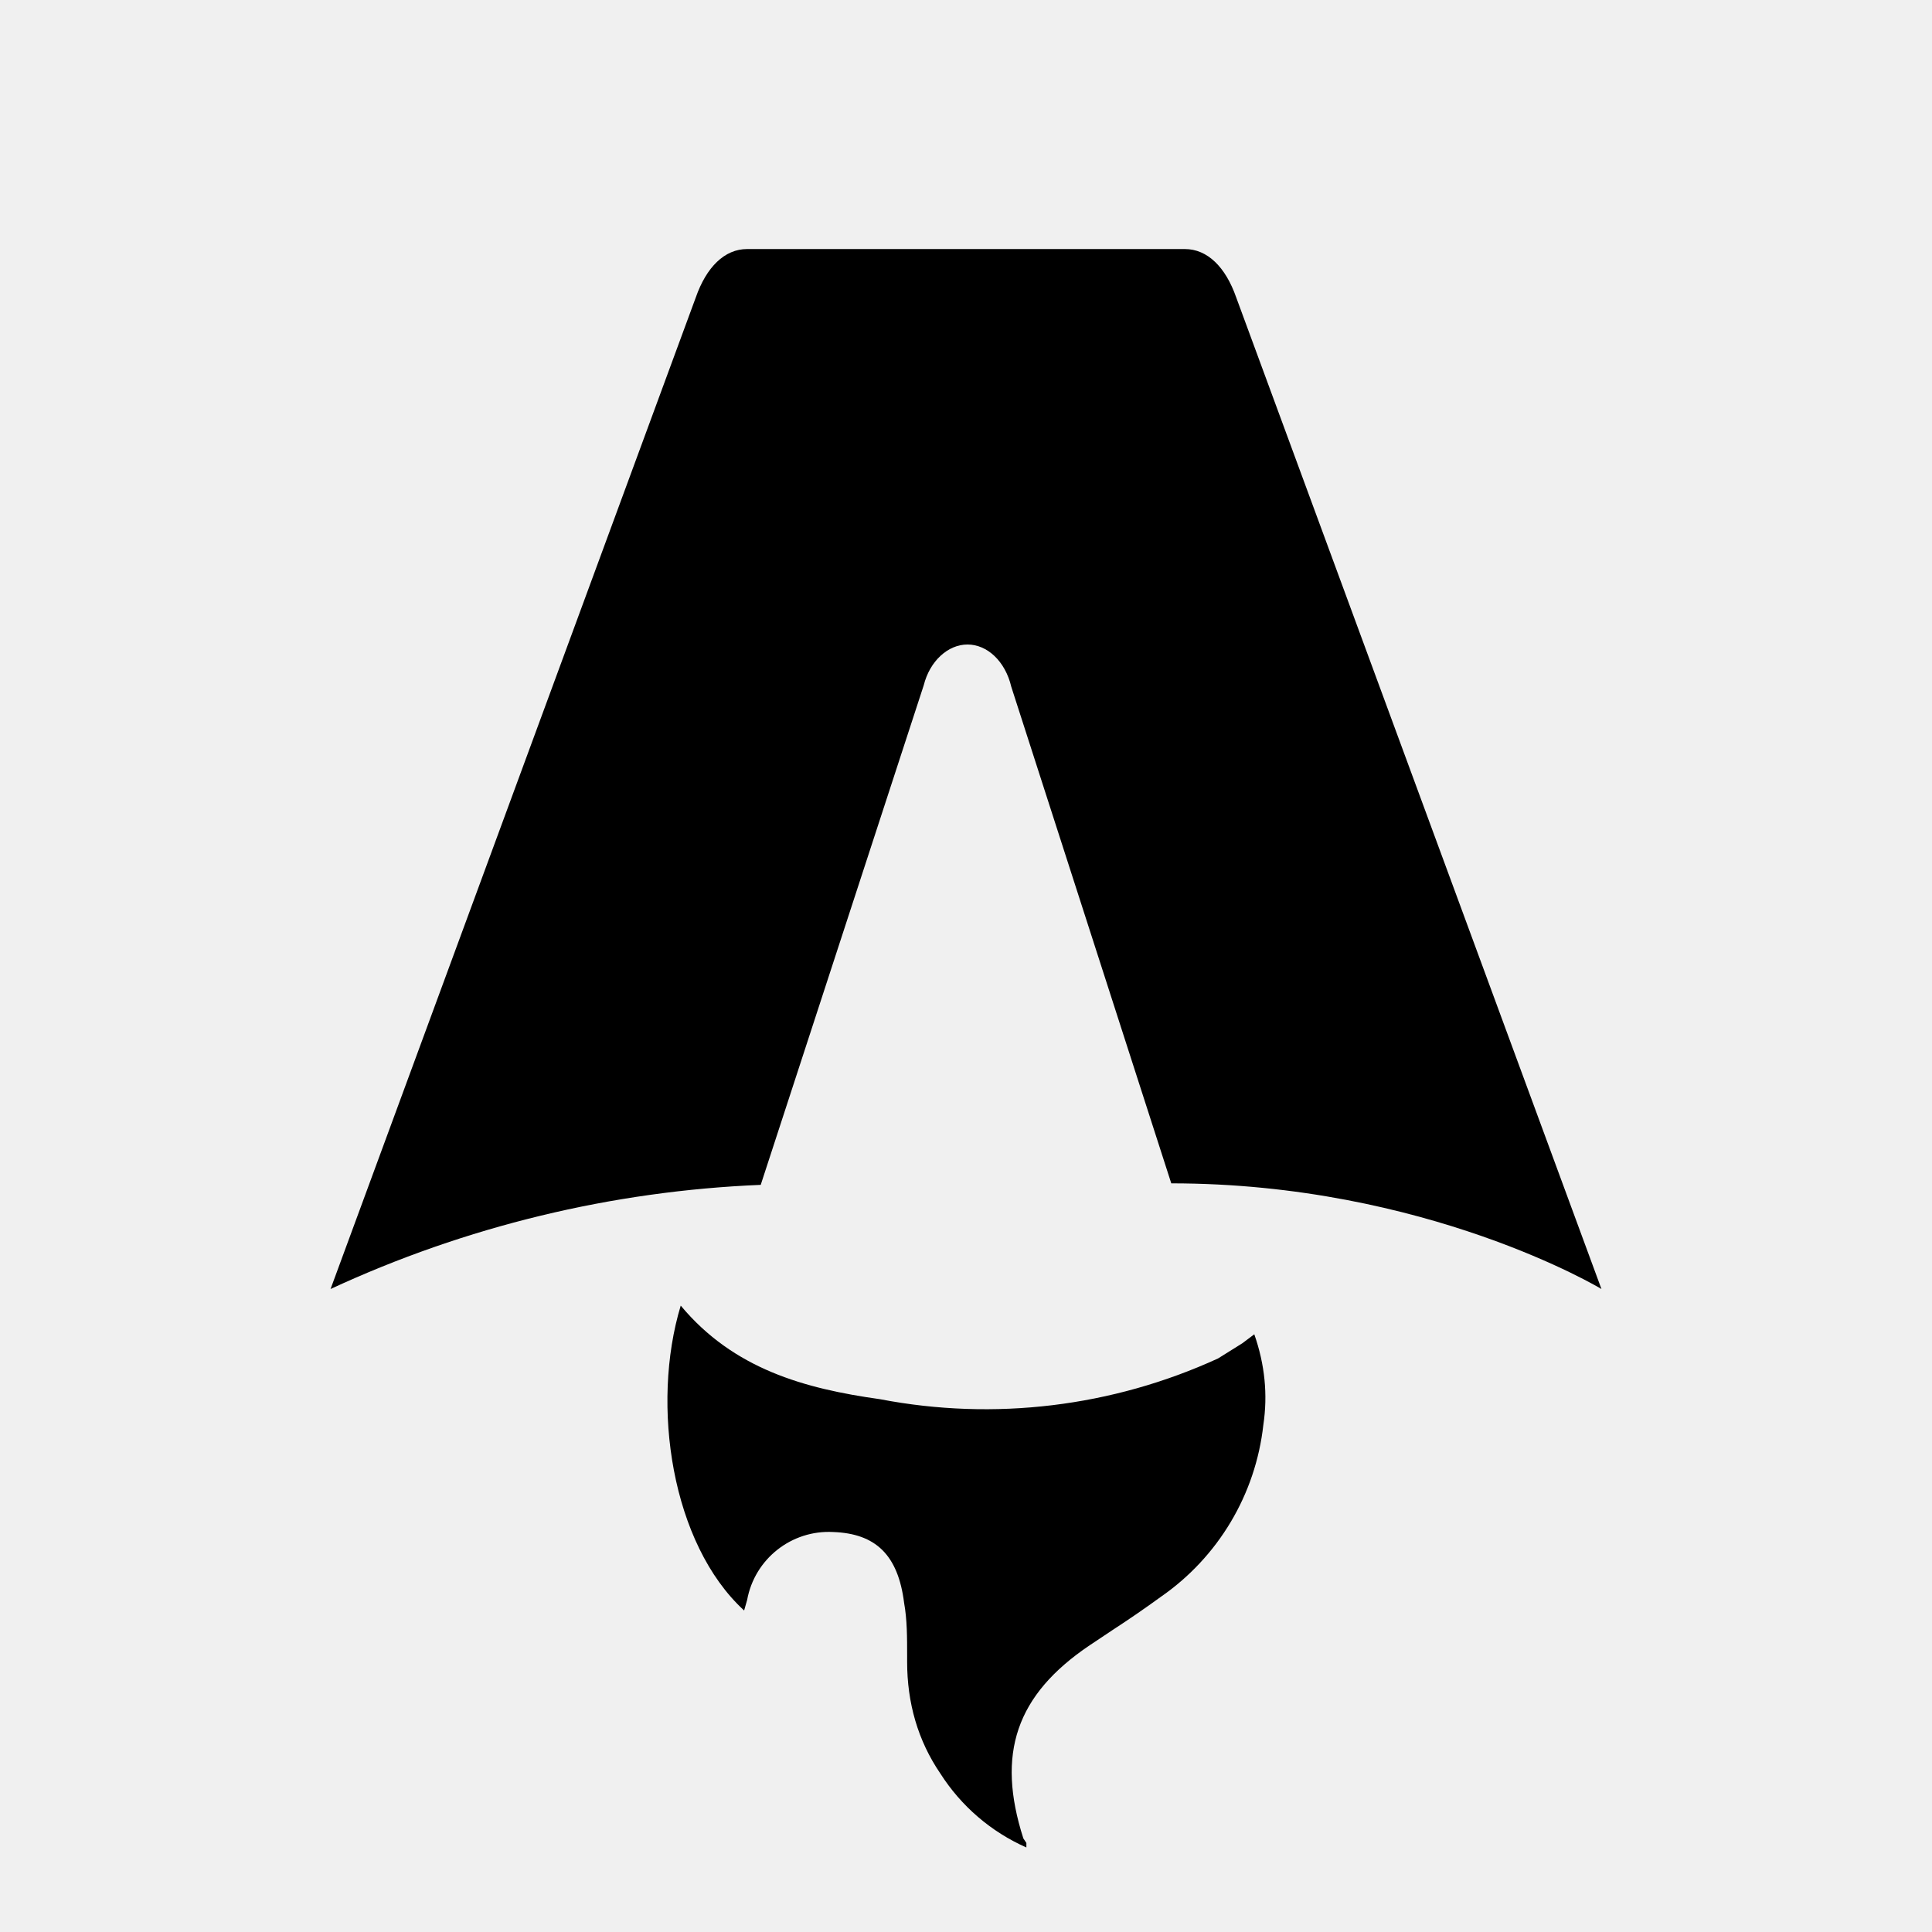
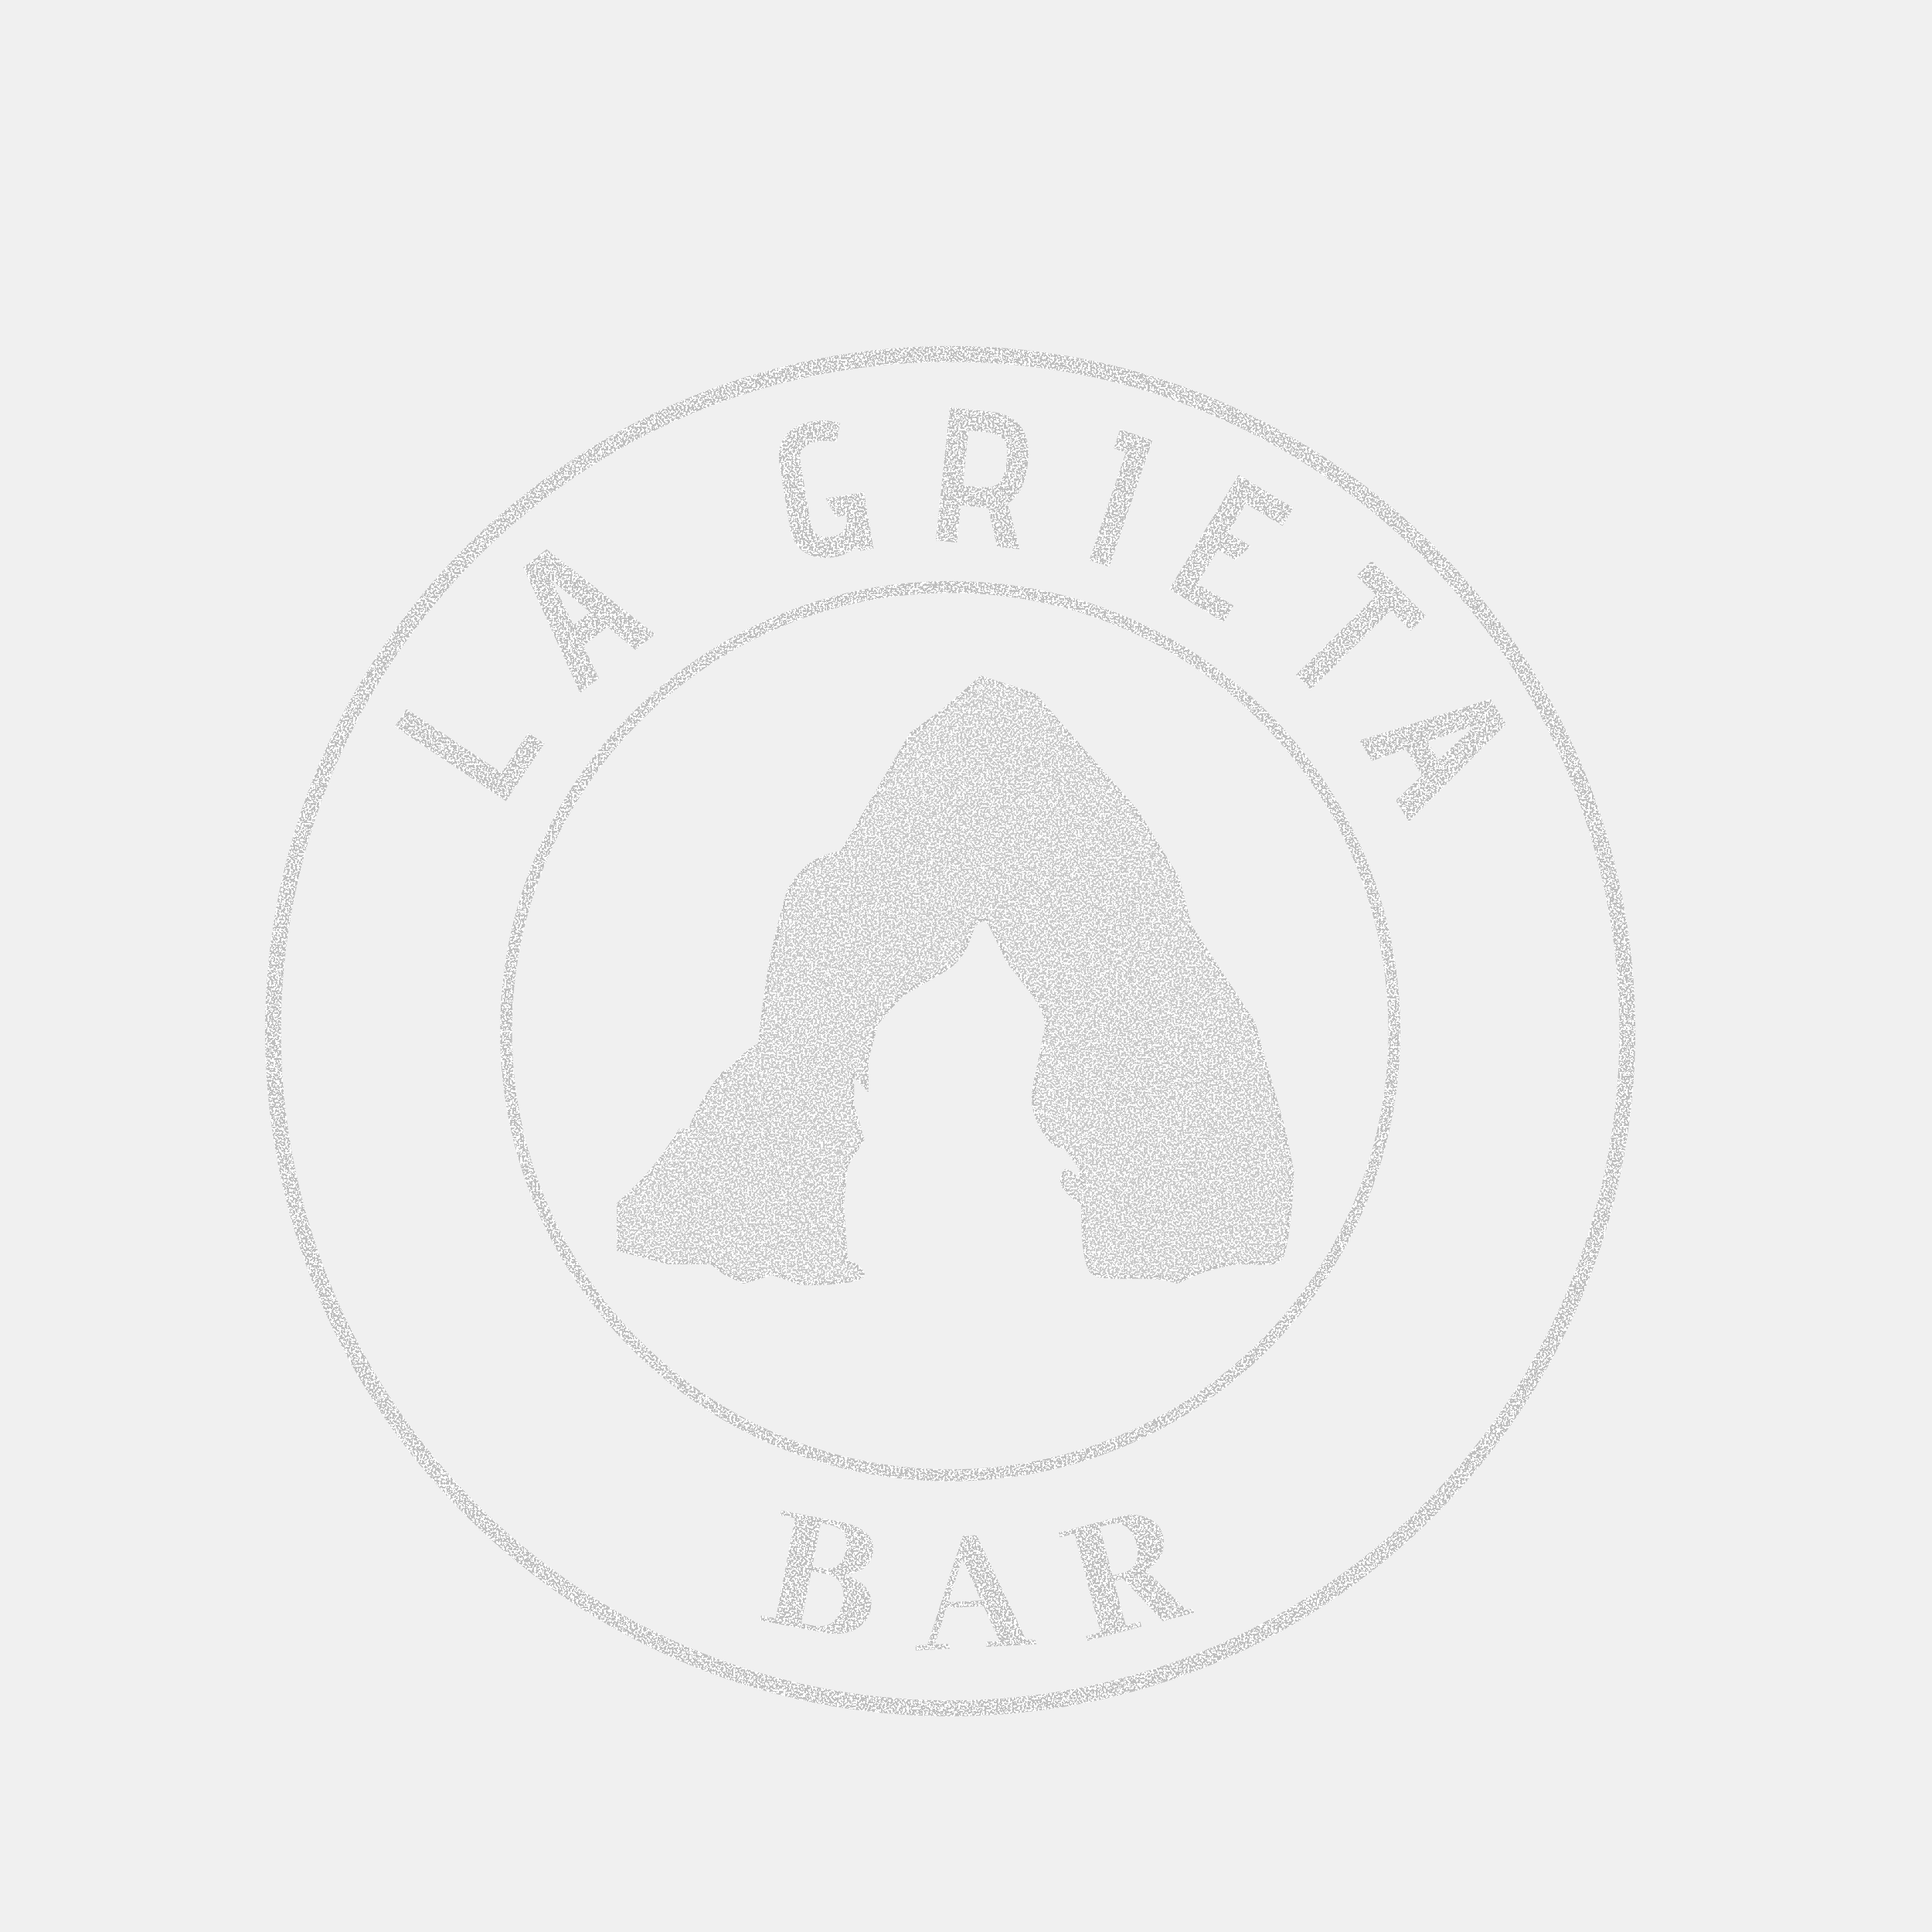
- <svg xmlns="http://www.w3.org/2000/svg" fill="none" viewBox="0 0 128 128">
-   <path d="M50.4 78.5a75.1 75.1 0 0 0-28.5 6.9l24.2-65.7c.7-2 1.9-3.2 3.4-3.2h29c1.5 0 2.7 1.2 3.4 3.2l24.2 65.7s-11.6-7-28.5-7L67 45.5c-.4-1.7-1.6-2.8-2.9-2.8-1.3 0-2.5 1.1-2.9 2.7L50.4 78.5Zm-1.1 28.2Zm-4.2-20.2c-2 6.6-.6 15.8 4.2 20.2a17.5 17.5 0 0 1 .2-.7 5.5 5.5 0 0 1 5.7-4.5c2.8.1 4.3 1.5 4.7 4.7.2 1.1.2 2.3.2 3.5v.4c0 2.7.7 5.2 2.2 7.4a13 13 0 0 0 5.7 4.9v-.3l-.2-.3c-1.8-5.6-.5-9.5 4.4-12.8l1.5-1a73 73 0 0 0 3.2-2.2 16 16 0 0 0 6.8-11.4c.3-2 .1-4-.6-6l-.8.6-1.6 1a37 37 0 0 1-22.4 2.7c-5-.7-9.7-2-13.2-6.2Z" />
-   <style>
-         path { fill: #000; }
-         @media (prefers-color-scheme: dark) {
-             path { fill: #FFF; }
-         }
-     </style>
+ <svg xmlns="http://www.w3.org/2000/svg" width="485" height="485" viewBox="0 0 485 485" fill="none">
+   <g filter="url(#filter0_n_1_16)">
+     <circle cx="238.538" cy="258.853" r="170" stroke="white" stroke-width="4" />
+   </g>
+   <g filter="url(#filter1_n_1_16)">
+     <path d="M219.102 390.044C218.983 390.657 218.755 391.266 218.416 391.869C217.234 393.869 215.177 395.047 212.244 395.405C212.963 395.639 213.642 395.913 214.281 396.227C217.805 397.925 219.238 400.477 218.581 403.883C218.286 405.417 217.553 406.74 216.384 407.851C214.033 409.976 210.756 410.633 206.552 409.822L190.811 406.787L191.05 405.544L194.732 406.254L199.578 381.123L195.896 380.413L196.136 379.171L211.048 382.046C212.736 382.372 214.204 382.846 215.453 383.468C218.436 384.998 219.652 387.19 219.102 390.044ZM208.231 382.792L206.022 382.366L203.945 393.136L206.523 393.633C207.075 393.74 207.609 393.779 208.123 393.751C210.389 393.551 211.801 392.009 212.357 389.125C213.001 385.621 211.625 383.51 208.231 382.792ZM207.471 395.153L203.697 394.425L201.176 407.497L204.26 408.091C204.659 408.168 205.064 408.215 205.475 408.23C208.754 408.385 210.797 406.376 211.601 402.203C211.779 401.282 211.807 400.397 211.684 399.546C211.33 397.09 209.926 395.626 207.471 395.153ZM260.176 412.771L247.63 413.413L247.565 412.149L250.889 411.979L246.918 403.171L237.602 403.648L234.691 412.809L237.313 412.674C237.5 412.665 237.673 412.671 237.83 412.695C238.239 412.736 238.463 413.132 238.501 413.881L229.887 414.322L229.823 413.058L232.819 412.904L241.697 385.555L245.162 385.378L257.583 411.636L258.988 411.564C259.175 411.555 259.347 411.562 259.505 411.585C259.914 411.627 260.137 412.022 260.176 412.771ZM246.284 401.795L241.566 391.241L238.091 402.215L246.284 401.795ZM286.555 408.333L272.959 411.923L272.636 410.7L276.261 409.742L269.727 384.997L266.102 385.954L265.778 384.73L280.916 380.733C283.333 380.095 285.539 380.127 287.534 380.828C289.888 381.661 291.359 383.196 291.95 385.432C292.125 386.096 292.206 386.77 292.192 387.452C292.145 390.212 290.651 392.449 287.71 394.163L297.801 404.103L298.39 403.948C298.541 403.908 298.696 403.883 298.855 403.873C299.363 403.836 299.704 404.15 299.88 404.815L291.915 406.967L281.871 396.286L279.65 396.873L282.606 408.067L286.232 407.11L286.555 408.333ZM278.52 382.675L276.072 383.321L279.291 395.513L282.101 394.771C283.008 394.532 283.749 394.094 284.324 393.457C285.632 392.045 285.943 390.04 285.257 387.441C285.033 386.595 284.712 385.807 284.293 385.078C282.922 382.822 280.997 382.021 278.52 382.675Z" fill="white" />
+   </g>
+   <g filter="url(#filter2_n_1_16)">
+     <path d="M127.005 201.103L99.093 182.398L102.059 177.972L125.904 193.952L132.611 183.943L136.678 186.669L127.005 201.103ZM164.465 159.227L159.474 163.13L152.521 157.354L146.433 162.114L150.36 170.255L145.633 173.95L131.367 142.454L137.228 137.872L164.465 159.227ZM143.995 156.892L148.117 153.669L138.469 145.615L143.995 156.892ZM210.025 110.922C209.488 110.817 208.941 110.747 208.383 110.71C207.857 110.669 207.336 110.658 206.821 110.68C206.305 110.701 205.811 110.751 205.337 110.831C204.359 110.994 203.496 111.269 202.749 111.653C202.034 112.032 201.506 112.559 201.164 113.232C200.823 113.906 200.745 114.795 200.929 115.9L203.497 131.239C203.661 132.217 203.969 132.993 204.422 133.566C204.901 134.102 205.514 134.47 206.261 134.669C207.003 134.837 207.895 134.834 208.936 134.66C209.567 134.554 210.135 134.361 210.64 134.082C211.14 133.772 211.55 133.411 211.871 133C212.186 132.558 212.396 132.069 212.501 131.532C212.632 130.959 212.647 130.372 212.547 129.772L212.476 129.346L209.777 129.798L207.288 125.104L216.899 123.496L219.284 137.746L215.638 138.356L215.18 137.07C214.717 137.602 214.147 138.07 213.468 138.476C212.785 138.85 212.104 139.142 211.425 139.353C210.752 139.595 210.194 139.754 209.753 139.828C207.954 140.129 206.246 140.106 204.631 139.76C203.047 139.409 201.687 138.647 200.55 137.475C199.413 136.302 198.664 134.643 198.305 132.497L195.738 117.158C195.368 114.949 195.459 113.068 196.01 111.516C196.588 109.927 197.56 108.661 198.927 107.718C200.321 106.739 202.059 106.075 204.142 105.726C204.931 105.594 205.699 105.53 206.446 105.535C207.225 105.534 207.982 105.602 208.719 105.739C209.482 105.838 210.205 105.993 210.889 106.203L210.025 110.922ZM248.833 103.339C250.074 103.469 251.297 103.775 252.501 104.255C253.706 104.736 254.772 105.459 255.7 106.425C256.628 107.391 257.313 108.686 257.754 110.309C258.198 111.9 258.296 113.873 258.049 116.228C257.852 118.106 257.506 119.71 257.013 121.042C256.551 122.377 255.969 123.474 255.267 124.334C254.597 125.197 253.852 125.858 253.032 126.319L255.969 137.873L250.336 137.282L248.03 127.531C247.835 127.543 247.643 127.539 247.452 127.519C247.261 127.499 247.07 127.479 246.879 127.459C246.688 127.439 246.497 127.419 246.306 127.399L241.198 126.862L240.215 136.219L234.917 135.662L238.426 102.246L248.833 103.339ZM244.875 122.181C246.116 122.311 247.191 122.343 248.099 122.278C249.006 122.212 249.772 121.971 250.395 121.554C251.021 121.105 251.512 120.416 251.867 119.488C252.253 118.564 252.532 117.29 252.702 115.667C252.859 114.171 252.84 112.978 252.644 112.089C252.483 111.171 252.138 110.475 251.608 110.001C251.082 109.496 250.38 109.132 249.502 108.911C248.625 108.69 247.565 108.515 246.324 108.385L243.173 108.054L241.725 121.85L244.875 122.181ZM279.575 112.557L281.195 107.784L289.286 110.53L278.487 142.348L273.442 140.635L282.59 113.681L279.575 112.557ZM293.513 147.897L310.933 119.166L324.683 127.503L321.946 132.018L312.752 126.443L308.372 133.667L313.995 137.076L310.109 140.614L305.759 137.976L300.582 146.514L309.694 152.039L307.181 156.184L293.513 147.897ZM349.161 153.266L329.04 173.128L325.331 169.37L345.451 149.508L340.528 144.521L344.32 140.778L357.943 154.579L354.151 158.322L349.161 153.266ZM353.673 206.314L350.383 200.899L356.934 194.672L352.921 188.068L344.376 191.013L341.261 185.886L374.213 175.412L378.076 181.77L353.673 206.314ZM358.394 186.259L361.11 190.731L370.241 182.094L358.394 186.259Z" fill="white" />
+   </g>
+   <g filter="url(#filter3_n_1_16)">
+     <circle cx="238.539" cy="258.854" r="111.5" stroke="white" stroke-width="3" />
+   </g>
+   <g filter="url(#filter4_n_1_16)">
+     <path d="M155.352 313.622L167.68 316.87H178.468L182.063 319.577L186.686 321.743L193.878 319.577L200.042 321.743C199.517 322.615 217.951 322.17 216.48 319.577C215.009 316.984 212.37 316.87 212.37 316.87L211.343 302.252L212.37 292.507L216.48 286.01L213.911 277.348V269.227L217.507 273.016V265.978L220.075 256.774L226.24 249.736L234.458 244.863C240.29 242.035 242.275 239.155 244.218 232.411C246.577 230.287 247.639 230.099 248.841 232.411L252.951 241.073L259.629 249.736C262.91 254.702 263.322 257.024 262.197 260.564C260.594 271.389 257.574 275.182 261.17 282.22C264.765 289.258 267.334 287.634 267.334 287.634L271.957 294.131C271.957 294.131 270.193 293.697 271.957 296.838C273.721 299.979 268.03 292.771 267.334 294.131C265.907 296.532 266.085 298.111 271.957 302.252C271.957 302.252 271.443 317.411 274.525 319.577C277.607 321.743 288.106 319.189 295.586 321.743C300.541 319.22 303.734 318.104 310.483 316.87C319.832 316.985 321.27 317.953 322.297 313.622C323.325 309.29 324.126 301.703 324.352 294.131L322.297 283.844L314.592 256.774L298.668 232.411L295.586 220.5L285.313 203.717L259.629 174.481L246.273 170.149L237.027 178.271L228.808 184.226L211.343 214.003C204.123 215.488 201.467 217.933 197.987 223.749C193.621 238.906 192.327 247.296 190.796 262.188C186.41 264.287 183.422 269.069 182.063 269.227C180.705 269.384 171.908 283.453 173.844 283.844H170.762C165.152 292.805 161.665 296.348 155.352 302.252V313.622Z" fill="white" fill-opacity="0.8" />
+     <path d="M155.352 313.622L167.68 316.87H178.468L182.063 319.577L186.686 321.743L193.878 319.577L200.042 321.743C199.517 322.615 217.951 322.17 216.48 319.577C215.009 316.984 212.37 316.87 212.37 316.87L211.343 302.252L212.37 292.507L216.48 286.01L213.911 277.348V269.227L217.507 273.016V265.978L220.075 256.774L226.24 249.736L234.458 244.863C240.29 242.035 242.275 239.155 244.218 232.411C246.577 230.287 247.639 230.099 248.841 232.411L252.951 241.073L259.629 249.736C262.91 254.702 263.322 257.024 262.197 260.564C260.594 271.389 257.574 275.182 261.17 282.22C264.765 289.258 267.334 287.634 267.334 287.634L271.957 294.131C271.957 294.131 270.193 293.697 271.957 296.838C273.721 299.979 268.03 292.771 267.334 294.131C265.907 296.532 266.085 298.111 271.957 302.252C271.957 302.252 271.443 317.411 274.525 319.577C277.607 321.743 288.106 319.189 295.586 321.743C300.541 319.22 303.734 318.104 310.483 316.87C319.832 316.985 321.27 317.953 322.297 313.622C323.325 309.29 324.126 301.703 324.352 294.131L322.297 283.844L314.592 256.774L298.668 232.411L295.586 220.5L285.313 203.717L259.629 174.481L246.273 170.149L237.027 178.271L228.808 184.226L211.343 214.003C204.123 215.488 201.467 217.933 197.987 223.749C193.621 238.906 192.327 247.296 190.796 262.188C186.41 264.287 183.422 269.069 182.063 269.227C180.705 269.384 171.908 283.453 173.844 283.844H170.762C165.152 292.805 161.665 296.348 155.352 302.252V313.622Z" stroke="white" />
+   </g>
+   <defs>
+     <filter id="filter0_n_1_16" x="66.538" y="86.853" width="344" height="344" filterUnits="userSpaceOnUse" color-interpolation-filters="sRGB">
+       <feFlood flood-opacity="0" result="BackgroundImageFix" />
+       <feBlend mode="normal" in="SourceGraphic" in2="BackgroundImageFix" result="shape" />
+       <feTurbulence type="fractalNoise" baseFrequency="2 2" stitchTiles="stitch" numOctaves="3" result="noise" seed="9736" />
+       <feColorMatrix in="noise" type="luminanceToAlpha" result="alphaNoise" />
+       <feComponentTransfer in="alphaNoise" result="coloredNoise1">
+         <feFuncA type="discrete" tableValues="1 1 1 1 1 1 1 1 1 1 1 1 1 1 1 1 1 1 1 1 1 1 1 1 1 1 1 1 1 1 1 1 1 1 1 1 1 1 1 1 1 1 1 1 1 1 1 1 1 1 1 0 0 0 0 0 0 0 0 0 0 0 0 0 0 0 0 0 0 0 0 0 0 0 0 0 0 0 0 0 0 0 0 0 0 0 0 0 0 0 0 0 0 0 0 0 0 0 0 0 " />
+       </feComponentTransfer>
+       <feComposite operator="in" in2="shape" in="coloredNoise1" result="noise1Clipped" />
+       <feFlood flood-color="rgba(0, 0, 0, 0.25)" result="color1Flood" />
+       <feComposite operator="in" in2="noise1Clipped" in="color1Flood" result="color1" />
+       <feMerge result="effect1_noise_1_16">
+         <feMergeNode in="shape" />
+         <feMergeNode in="color1" />
+       </feMerge>
+     </filter>
+     <filter id="filter1_n_1_16" x="182.541" y="347.91" width="119.628" height="91.889" filterUnits="userSpaceOnUse" color-interpolation-filters="sRGB">
+       <feFlood flood-opacity="0" result="BackgroundImageFix" />
+       <feBlend mode="normal" in="SourceGraphic" in2="BackgroundImageFix" result="shape" />
+       <feTurbulence type="fractalNoise" baseFrequency="2 2" stitchTiles="stitch" numOctaves="3" result="noise" seed="9736" />
+       <feColorMatrix in="noise" type="luminanceToAlpha" result="alphaNoise" />
+       <feComponentTransfer in="alphaNoise" result="coloredNoise1">
+         <feFuncA type="discrete" tableValues="1 1 1 1 1 1 1 1 1 1 1 1 1 1 1 1 1 1 1 1 1 1 1 1 1 1 1 1 1 1 1 1 1 1 1 1 1 1 1 1 1 1 1 1 1 1 1 1 1 1 1 0 0 0 0 0 0 0 0 0 0 0 0 0 0 0 0 0 0 0 0 0 0 0 0 0 0 0 0 0 0 0 0 0 0 0 0 0 0 0 0 0 0 0 0 0 0 0 0 0 " />
+       </feComponentTransfer>
+       <feComposite operator="in" in2="shape" in="coloredNoise1" result="noise1Clipped" />
+       <feFlood flood-color="rgba(0, 0, 0, 0.25)" result="color1Flood" />
+       <feComposite operator="in" in2="noise1Clipped" in="color1Flood" result="color1" />
+       <feMerge result="effect1_noise_1_16">
+         <feMergeNode in="shape" />
+         <feMergeNode in="color1" />
+       </feMerge>
+     </filter>
+     <filter id="filter2_n_1_16" x="96.987" y="83.877" width="294.651" height="152.671" filterUnits="userSpaceOnUse" color-interpolation-filters="sRGB">
+       <feFlood flood-opacity="0" result="BackgroundImageFix" />
+       <feBlend mode="normal" in="SourceGraphic" in2="BackgroundImageFix" result="shape" />
+       <feTurbulence type="fractalNoise" baseFrequency="2 2" stitchTiles="stitch" numOctaves="3" result="noise" seed="2548" />
+       <feColorMatrix in="noise" type="luminanceToAlpha" result="alphaNoise" />
+       <feComponentTransfer in="alphaNoise" result="coloredNoise1">
+         <feFuncA type="discrete" tableValues="1 1 1 1 1 1 1 1 1 1 1 1 1 1 1 1 1 1 1 1 1 1 1 1 1 1 1 1 1 1 1 1 1 1 1 1 1 1 1 1 1 1 1 1 1 1 1 1 1 1 1 0 0 0 0 0 0 0 0 0 0 0 0 0 0 0 0 0 0 0 0 0 0 0 0 0 0 0 0 0 0 0 0 0 0 0 0 0 0 0 0 0 0 0 0 0 0 0 0 0 " />
+       </feComponentTransfer>
+       <feComposite operator="in" in2="shape" in="coloredNoise1" result="noise1Clipped" />
+       <feFlood flood-color="rgba(0, 0, 0, 0.25)" result="color1Flood" />
+       <feComposite operator="in" in2="noise1Clipped" in="color1Flood" result="color1" />
+       <feMerge result="effect1_noise_1_16">
+         <feMergeNode in="shape" />
+         <feMergeNode in="color1" />
+       </feMerge>
+     </filter>
+     <filter id="filter3_n_1_16" x="125.539" y="145.854" width="226" height="226" filterUnits="userSpaceOnUse" color-interpolation-filters="sRGB">
+       <feFlood flood-opacity="0" result="BackgroundImageFix" />
+       <feBlend mode="normal" in="SourceGraphic" in2="BackgroundImageFix" result="shape" />
+       <feTurbulence type="fractalNoise" baseFrequency="2 2" stitchTiles="stitch" numOctaves="3" result="noise" seed="2548" />
+       <feColorMatrix in="noise" type="luminanceToAlpha" result="alphaNoise" />
+       <feComponentTransfer in="alphaNoise" result="coloredNoise1">
+         <feFuncA type="discrete" tableValues="1 1 1 1 1 1 1 1 1 1 1 1 1 1 1 1 1 1 1 1 1 1 1 1 1 1 1 1 1 1 1 1 1 1 1 1 1 1 1 1 1 1 1 1 1 1 1 1 1 1 1 0 0 0 0 0 0 0 0 0 0 0 0 0 0 0 0 0 0 0 0 0 0 0 0 0 0 0 0 0 0 0 0 0 0 0 0 0 0 0 0 0 0 0 0 0 0 0 0 0 " />
+       </feComponentTransfer>
+       <feComposite operator="in" in2="shape" in="coloredNoise1" result="noise1Clipped" />
+       <feFlood flood-color="rgba(0, 0, 0, 0.25)" result="color1Flood" />
+       <feComposite operator="in" in2="noise1Clipped" in="color1Flood" result="color1" />
+       <feMerge result="effect1_noise_1_16">
+         <feMergeNode in="shape" />
+         <feMergeNode in="color1" />
+       </feMerge>
+     </filter>
+     <filter id="filter4_n_1_16" x="154.852" y="169.586" width="170.001" height="153.063" filterUnits="userSpaceOnUse" color-interpolation-filters="sRGB">
+       <feFlood flood-opacity="0" result="BackgroundImageFix" />
+       <feBlend mode="normal" in="SourceGraphic" in2="BackgroundImageFix" result="shape" />
+       <feTurbulence type="fractalNoise" baseFrequency="2 2" stitchTiles="stitch" numOctaves="3" result="noise" seed="5735" />
+       <feColorMatrix in="noise" type="luminanceToAlpha" result="alphaNoise" />
+       <feComponentTransfer in="alphaNoise" result="coloredNoise1">
+         <feFuncA type="discrete" tableValues="1 1 1 1 1 1 1 1 1 1 1 1 1 1 1 1 1 1 1 1 1 1 1 1 1 1 1 1 1 1 1 1 1 1 1 1 1 1 1 1 1 1 1 1 1 1 1 1 1 1 1 0 0 0 0 0 0 0 0 0 0 0 0 0 0 0 0 0 0 0 0 0 0 0 0 0 0 0 0 0 0 0 0 0 0 0 0 0 0 0 0 0 0 0 0 0 0 0 0 0 " />
+       </feComponentTransfer>
+       <feComposite operator="in" in2="shape" in="coloredNoise1" result="noise1Clipped" />
+       <feFlood flood-color="rgba(0, 0, 0, 0.25)" result="color1Flood" />
+       <feComposite operator="in" in2="noise1Clipped" in="color1Flood" result="color1" />
+       <feMerge result="effect1_noise_1_16">
+         <feMergeNode in="shape" />
+         <feMergeNode in="color1" />
+       </feMerge>
+     </filter>
+   </defs>
</svg>
